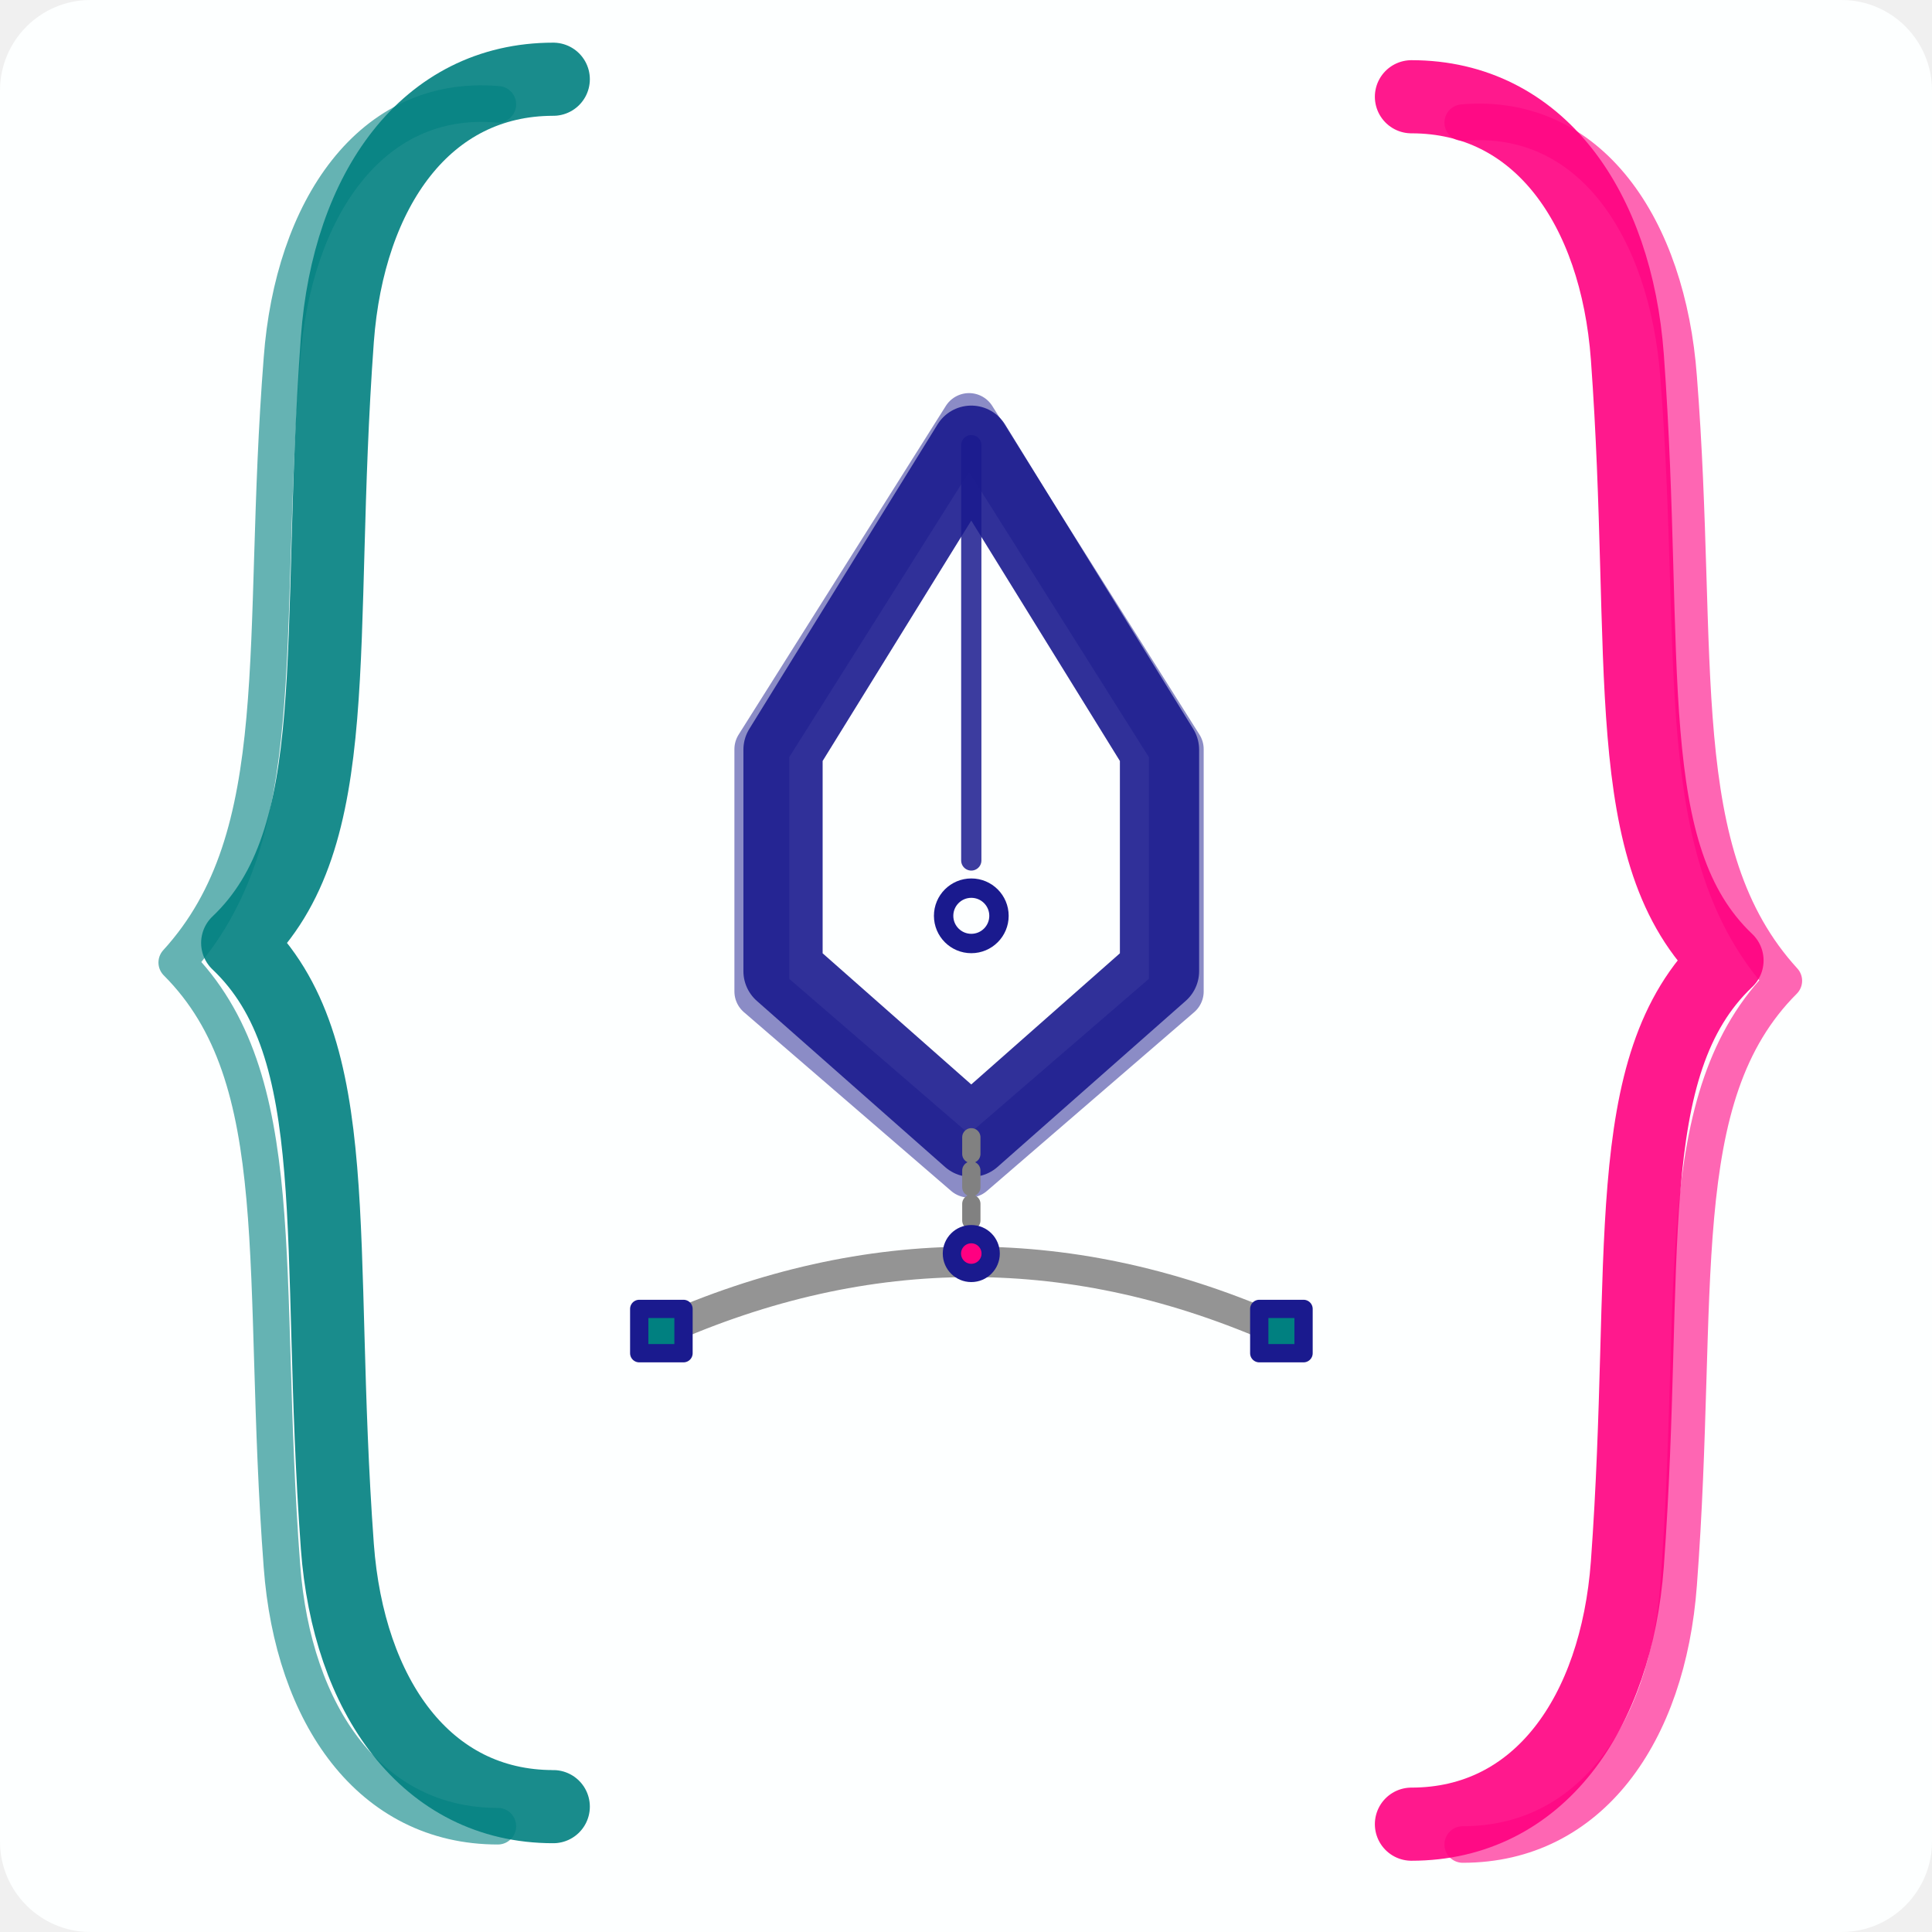
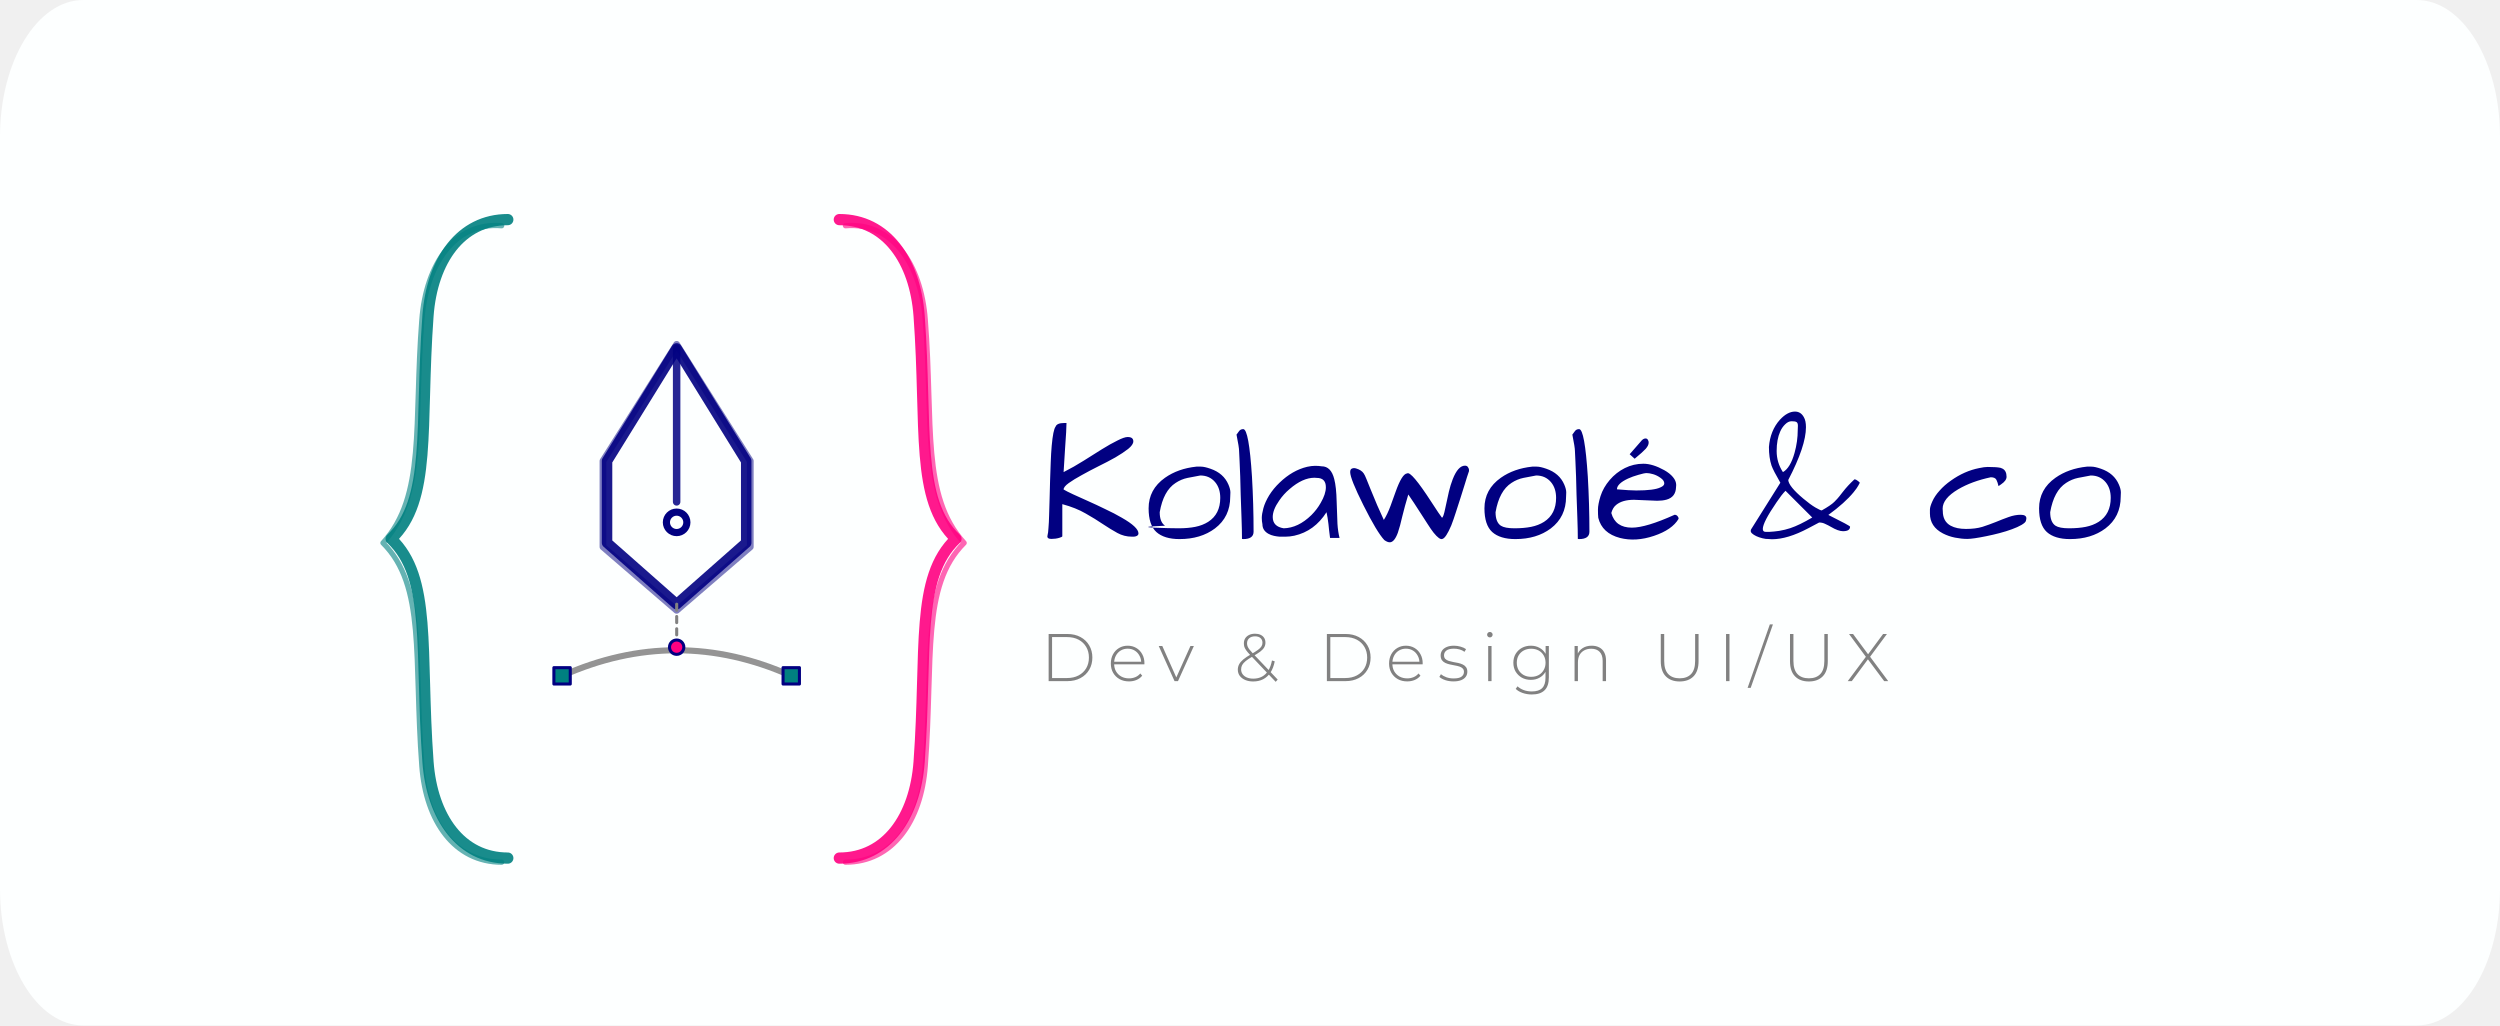
- <svg xmlns="http://www.w3.org/2000/svg" width="317" height="317" viewBox="0 0 317 317" fill="none">
-   <g clip-path="url(#clip0_2211_1064)">
-     <path d="M302.141 0H14.859C6.653 0 0 6.653 0 14.859V302.141C0 310.347 6.653 317 14.859 317H302.141C310.347 317 317 310.347 317 302.141V14.859C317 6.653 310.347 0 302.141 0Z" fill="#FDFFFF" />
-     <path opacity="0.9" d="M90.781 13C69.887 13 57.169 31.169 55.352 55.696C51.718 105.66 57.169 137.456 39 154.716C57.169 171.976 51.718 203.771 55.352 253.735C57.169 278.263 69.887 296.432 90.781 296.432" stroke="#008080" stroke-width="12" stroke-linecap="round" stroke-linejoin="round" />
-     <path opacity="0.6" d="M81.689 17.12C60.795 15.303 48.077 34.38 46.26 58.908C42.627 105.238 48.077 137.033 29 157.927C48.077 177.004 42.627 208.799 46.26 256.947C48.077 281.474 60.795 299.643 81.689 299.643" stroke="#008080" stroke-width="6" stroke-linecap="round" stroke-linejoin="round" />
-     <path opacity="0.9" d="M231.586 15.876C252.48 15.876 265.198 34.044 267.015 58.572C270.649 108.536 265.198 140.331 283.367 157.592C265.198 174.852 270.649 206.647 267.015 256.611C265.198 281.139 252.48 299.307 231.586 299.307" stroke="#FF0081" stroke-width="12" stroke-linecap="round" stroke-linejoin="round" />
-     <path opacity="0.6" d="M240 20.12C260.894 18.303 273.612 37.38 275.429 61.908C279.063 108.238 273.612 140.033 292.689 160.927C273.612 180.004 279.063 211.799 275.429 259.947C273.612 284.474 260.894 302.643 240 302.643" stroke="#FF0081" stroke-width="6" stroke-linecap="round" stroke-linejoin="round" />
-     <path opacity="0.9" d="M159.363 73.049L128.477 123.013V159.35L159.363 186.603L190.25 159.35V123.013L159.363 73.049Z" stroke="#1A1A8E" stroke-width="13" stroke-linecap="round" stroke-linejoin="round" />
-     <path opacity="0.5" d="M159 69L125 122.931V162.669L159 192L193 162.669V122.931L159 69Z" stroke="#1A1A8E" stroke-width="9" stroke-linecap="round" stroke-linejoin="round" />
-     <path opacity="0.85" d="M159.367 73.049V141.182" stroke="#1A1A8E" stroke-width="3.323" stroke-linecap="round" stroke-linejoin="round" />
-     <path d="M159.37 154.809C161.879 154.809 163.912 152.775 163.912 150.267C163.912 147.758 161.879 145.724 159.37 145.724C156.862 145.724 154.828 147.758 154.828 150.267C154.828 152.775 156.862 154.809 159.37 154.809Z" stroke="#1A1A8E" stroke-width="3.18" stroke-linecap="round" stroke-linejoin="round" />
-     <path opacity="0.85" d="M108.5 218.399C142.415 203.258 176.33 203.258 210.245 218.399" stroke="#818181" stroke-width="5" stroke-linecap="round" stroke-linejoin="round" />
-     <path d="M159.375 186.604V205.681" stroke="#818181" stroke-width="3" stroke-linecap="round" stroke-linejoin="round" stroke-dasharray="2.73 2.73" />
-     <path d="M159.367 208.861C161.123 208.861 162.547 207.437 162.547 205.681C162.547 203.925 161.123 202.502 159.367 202.502C157.611 202.502 156.188 203.925 156.188 205.681C156.188 207.437 157.611 208.861 159.367 208.861Z" fill="#FF0081" stroke="#1A1A8E" stroke-width="3" stroke-linecap="round" stroke-linejoin="round" />
-     <path d="M112.15 214.765H104.883V222.033H112.15V214.765Z" fill="#008080" stroke="#1A1A8E" stroke-width="3" stroke-linecap="round" stroke-linejoin="round" />
-     <path d="M213.885 214.765H206.617V222.033H213.885V214.765Z" fill="#008080" stroke="#1A1A8E" stroke-width="3" stroke-linecap="round" stroke-linejoin="round" />
-   </g>
-   <defs>
-     <clipPath id="clip0_2211_1064">
-       <rect width="317" height="317" fill="white" />
-     </clipPath>
-   </defs>
+ <svg xmlns="http://www.w3.org/2000/svg" width="334" height="137" viewBox="0 0 334 137" fill="none">
+   <path d="M322.867 0H11.133C4.985 0 0 8.178 0 18.267V118.733C0 128.822 4.985 137 11.133 137H322.867C329.015 137 334 128.822 334 118.733V18.267C334 8.178 329.015 0 322.867 0Z" fill="#FDFFFF" />
+   <path opacity="0.9" d="M67.842 29.34C61.553 29.34 57.726 34.808 57.179 42.19C56.085 57.227 57.726 66.796 52.258 71.99C57.726 77.185 56.085 86.754 57.179 101.791C57.726 109.173 61.553 114.641 67.842 114.641" stroke="#008080" stroke-width="1.5" stroke-linecap="round" stroke-linejoin="round" />
+   <path opacity="0.6" d="M67.021 30.16C60.733 29.613 56.906 35.355 56.359 42.737C55.265 56.68 56.906 66.249 51.164 72.537C56.906 78.279 55.265 87.848 56.359 102.338C56.906 109.72 60.733 115.188 67.021 115.188" stroke="#008080" stroke-width="0.7" stroke-linecap="round" stroke-linejoin="round" />
+   <path opacity="0.9" d="M112.133 29.34C118.421 29.34 122.249 34.808 122.795 42.19C123.889 57.227 122.249 66.796 127.717 71.99C122.249 77.185 123.889 86.754 122.795 101.791C122.249 109.173 118.421 114.641 112.133 114.641" stroke="#FF0081" stroke-width="1.5" stroke-linecap="round" stroke-linejoin="round" />
+   <path opacity="0.6" d="M112.953 30.16C119.241 29.613 123.069 35.355 123.616 42.737C124.709 56.68 123.069 66.249 128.81 72.537C123.069 78.279 124.709 87.848 123.616 102.338C123.069 109.72 119.241 115.188 112.953 115.188" stroke="#FF0081" stroke-width="0.7" stroke-linecap="round" stroke-linejoin="round" />
+   <path opacity="0.9" d="M90.397 46.547L81.102 61.584V72.52L90.397 80.722L99.693 72.52V61.584L90.397 46.547Z" stroke="#010081" stroke-width="1.4" stroke-linecap="round" stroke-linejoin="round" />
+   <path opacity="0.5" d="M90.397 46L80.555 61.584V73.067L90.397 81.542L100.239 73.067V61.584L90.397 46Z" stroke="#010081" stroke-width="0.9" stroke-linecap="round" stroke-linejoin="round" />
+   <path opacity="0.85" d="M90.398 46.547V67.052" stroke="#010081" stroke-linecap="round" stroke-linejoin="round" />
+   <path d="M90.398 71.153C91.153 71.153 91.765 70.541 91.765 69.786C91.765 69.031 91.153 68.419 90.398 68.419C89.643 68.419 89.031 69.031 89.031 69.786C89.031 70.541 89.643 71.153 90.398 71.153Z" stroke="#010081" stroke-width="0.957" stroke-linecap="round" stroke-linejoin="round" />
+   <path opacity="0.85" d="M75.094 90.291C85.301 85.734 95.508 85.734 105.715 90.291" stroke="#818181" stroke-width="0.82" stroke-linecap="round" stroke-linejoin="round" />
+   <path d="M90.406 80.722V86.463" stroke="#818181" stroke-width="0.41" stroke-linecap="round" stroke-linejoin="round" stroke-dasharray="0.82 0.82" />
+   <path d="M90.402 87.42C90.931 87.42 91.359 86.992 91.359 86.463C91.359 85.935 90.931 85.506 90.402 85.506C89.874 85.506 89.445 85.935 89.445 86.463C89.445 86.992 89.874 87.42 90.402 87.42Z" fill="#FF0081" stroke="#010081" stroke-width="0.41" stroke-linecap="round" stroke-linejoin="round" />
+   <path d="M76.187 89.197H74V91.385H76.187V89.197Z" fill="#008080" stroke="#010081" stroke-width="0.41" stroke-linecap="round" stroke-linejoin="round" />
+   <path d="M106.804 89.197H104.617V91.385H106.804V89.197Z" fill="#008080" stroke="#010081" stroke-width="0.41" stroke-linecap="round" stroke-linejoin="round" />
+   <path d="M139.925 71.677C139.925 71.62 139.939 71.534 139.968 71.419C140.011 71.305 140.047 71.011 140.075 70.537C140.118 70.064 140.147 69.498 140.161 68.838C140.19 68.164 140.212 67.433 140.226 66.644C140.255 65.841 140.276 65.024 140.291 64.192C140.319 63.361 140.348 62.55 140.377 61.762C140.405 60.959 140.448 60.227 140.506 59.568C140.635 58.134 140.807 57.281 141.022 57.008C141.137 56.678 141.524 56.513 142.183 56.513C142.183 56.513 142.284 56.513 142.484 56.513C142.484 57.058 142.42 58.206 142.291 59.955C142.176 61.704 142.112 62.744 142.097 63.074C143.029 62.6 143.926 62.092 144.786 61.547C145.661 60.987 146.471 60.478 147.216 60.019C147.976 59.546 148.665 59.159 149.281 58.858C149.898 58.542 150.357 58.385 150.658 58.385C151.16 58.385 151.411 58.578 151.411 58.965C151.411 59.267 151.181 59.604 150.722 59.976C150.264 60.335 149.69 60.715 149.002 61.116C148.313 61.504 147.561 61.898 146.743 62.299C145.94 62.701 145.195 63.095 144.506 63.482C143.818 63.855 143.244 64.207 142.786 64.536C142.327 64.866 142.097 65.153 142.097 65.397C142.355 65.554 142.778 65.769 143.366 66.042C143.969 66.3 144.635 66.601 145.367 66.945C146.112 67.275 146.879 67.634 147.668 68.021C148.471 68.394 149.202 68.774 149.862 69.161C151.353 70.007 152.099 70.71 152.099 71.269C152.099 71.455 151.977 71.584 151.733 71.656C151.633 71.684 151.533 71.699 151.432 71.699H151.217C150.529 71.699 149.884 71.534 149.281 71.204C148.679 70.874 148.034 70.48 147.346 70.021C146.672 69.562 145.904 69.089 145.044 68.602C144.184 68.1 143.144 67.684 141.925 67.354V71.656C141.897 71.713 141.768 71.778 141.538 71.849C141.208 71.95 140.857 72 140.484 72C140.111 72 139.925 71.892 139.925 71.677ZM153.454 67.913C153.454 66.221 154.185 64.859 155.648 63.827C156.81 63.009 158.208 62.514 159.842 62.342C159.928 62.342 160.129 62.342 160.445 62.342C160.76 62.342 161.183 62.436 161.714 62.622C162.889 63.023 163.692 63.733 164.123 64.751C164.295 65.153 164.381 65.497 164.381 65.784C164.381 66.056 164.374 66.25 164.359 66.365C164.359 68.157 163.678 69.57 162.316 70.602C161.054 71.548 159.477 72.022 157.584 72.022C156.222 72.022 155.189 71.706 154.487 71.075C153.798 70.444 153.454 69.39 153.454 67.913ZM154.938 68.43C154.938 69.319 155.175 69.921 155.648 70.236C150.007 70.466 156.609 70.58 157.455 70.58C158.301 70.58 159.046 70.516 159.692 70.387C160.337 70.258 160.911 70.035 161.412 69.72C162.488 69.032 163.026 67.963 163.026 66.515C163.026 65.655 162.796 64.952 162.337 64.407C161.835 63.819 161.176 63.525 160.359 63.525C159.799 63.626 159.233 63.733 158.659 63.848C158.1 63.963 157.57 64.185 157.068 64.515C155.978 65.218 155.268 66.522 154.938 68.43ZM165.693 63.654C165.664 62.88 165.635 62.192 165.607 61.59C165.578 60.973 165.557 60.521 165.542 60.234C165.542 59.933 165.428 59.209 165.198 58.062C165.327 57.89 165.449 57.725 165.564 57.567C165.693 57.41 165.872 57.331 166.101 57.331C166.603 57.331 166.991 59.446 167.263 63.676C167.406 66.128 167.478 68.58 167.478 71.032C167.478 71.692 167.019 72.022 166.101 72.022L165.929 72C165.929 71.254 165.908 70.301 165.865 69.139C165.822 67.978 165.786 66.967 165.757 66.106C165.743 65.246 165.721 64.429 165.693 63.654ZM177.222 68.43C176.146 70.121 174.712 71.168 172.92 71.57C172.504 71.656 172.124 71.699 171.78 71.699C171.45 71.699 171.17 71.699 170.941 71.699C170.726 71.684 170.482 71.649 170.21 71.591C169.937 71.534 169.686 71.441 169.457 71.312C168.926 71.011 168.661 70.588 168.661 70.043C168.604 69.785 168.575 69.498 168.575 69.182C168.575 68.853 168.647 68.422 168.79 67.892C168.933 67.361 169.192 66.788 169.564 66.171C169.952 65.554 170.418 64.988 170.963 64.472C172.095 63.382 173.321 62.679 174.641 62.364C175.028 62.278 175.379 62.235 175.695 62.235C176.024 62.235 176.318 62.256 176.576 62.299C177.408 62.299 177.967 62.866 178.254 63.999C178.441 64.716 178.548 65.719 178.577 67.01C178.62 68.286 178.656 69.275 178.684 69.978C178.727 70.666 178.821 71.297 178.964 71.871H177.695C177.638 71.484 177.594 71.14 177.566 70.838C177.537 70.537 177.508 70.258 177.48 70C177.408 69.397 177.322 68.874 177.222 68.43ZM177.136 65.096C177.136 64.264 176.727 63.848 175.91 63.848C175.809 63.834 175.709 63.827 175.608 63.827C174.562 63.827 173.458 64.328 172.296 65.332C171.751 65.791 171.285 66.307 170.898 66.881C170.324 67.698 170.038 68.43 170.038 69.075C170.038 69.921 170.525 70.423 171.5 70.58C172.791 70.552 174.024 69.964 175.2 68.817C175.702 68.315 176.118 67.77 176.447 67.182C176.906 66.393 177.136 65.698 177.136 65.096ZM188.148 66.064C187.833 67.11 187.568 68.078 187.352 68.967C187.152 69.856 186.951 70.595 186.75 71.183C186.435 72.029 186.076 72.452 185.675 72.452C185.46 72.452 185.216 72.351 184.943 72.151C184.284 71.448 183.352 69.892 182.147 67.483C180.971 65.131 180.384 63.662 180.384 63.074C180.384 62.816 180.462 62.658 180.62 62.6C180.778 62.529 180.957 62.522 181.158 62.579C181.645 62.722 181.99 62.945 182.19 63.246C182.291 63.389 182.413 63.64 182.556 63.999L183.094 65.332C183.696 66.838 184.291 68.214 184.879 69.462C185.194 68.974 185.495 68.344 185.782 67.569L186.449 65.719C187.023 64.099 187.539 63.275 187.998 63.246C188.356 63.016 189.432 64.285 191.224 67.053C191.984 68.229 192.457 68.931 192.644 69.161C192.773 69.161 192.923 68.731 193.095 67.87C193.282 67.01 193.44 66.286 193.569 65.698C193.712 65.096 193.884 64.536 194.085 64.02C194.558 62.816 195.103 62.213 195.719 62.213C195.92 62.213 196.056 62.285 196.128 62.428C196.214 62.557 196.257 62.665 196.257 62.751C196.257 62.837 196.257 62.902 196.257 62.945C196.085 63.432 195.906 63.991 195.719 64.622C195.533 65.239 195.332 65.877 195.117 66.537C194.916 67.182 194.709 67.827 194.493 68.472C194.293 69.103 194.092 69.677 193.891 70.193C193.418 71.312 193.024 71.914 192.708 72C192.464 72.115 192.07 71.835 191.525 71.161C191.281 70.846 191.023 70.473 190.751 70.043C190.478 69.612 190.192 69.168 189.891 68.709C189.159 67.562 188.578 66.68 188.148 66.064ZM198.322 67.913C198.322 66.221 199.053 64.859 200.516 63.827C201.678 63.009 203.076 62.514 204.71 62.342C204.796 62.342 204.997 62.342 205.313 62.342C205.628 62.342 206.051 62.436 206.582 62.622C207.757 63.023 208.56 63.733 208.991 64.751C209.163 65.153 209.249 65.497 209.249 65.784C209.249 66.056 209.242 66.25 209.227 66.365C209.227 68.157 208.546 69.57 207.184 70.602C205.922 71.548 204.345 72.022 202.452 72.022C201.09 72.022 200.057 71.706 199.355 71.075C198.666 70.444 198.322 69.39 198.322 67.913ZM199.806 68.43C199.806 69.319 200.043 69.921 200.516 70.236C200.875 70.466 201.477 70.58 202.323 70.58C203.169 70.58 203.914 70.516 204.56 70.387C205.205 70.258 205.779 70.035 206.28 69.72C207.356 69.032 207.894 67.963 207.894 66.515C207.894 65.655 207.664 64.952 207.205 64.407C206.703 63.819 206.044 63.525 205.227 63.525C204.667 63.626 204.101 63.733 203.527 63.848C202.968 63.963 202.437 64.185 201.936 64.515C200.846 65.218 200.136 66.522 199.806 68.43ZM210.561 63.654C210.532 62.88 210.503 62.192 210.475 61.59C210.446 60.973 210.425 60.521 210.41 60.234C210.41 59.933 210.295 59.209 210.066 58.062C210.195 57.89 210.317 57.725 210.432 57.567C210.561 57.41 210.74 57.331 210.969 57.331C211.471 57.331 211.858 59.446 212.131 63.676C212.274 66.128 212.346 68.58 212.346 71.032C212.346 71.692 211.887 72.022 210.969 72.022L210.797 72C210.797 71.254 210.776 70.301 210.733 69.139C210.69 67.978 210.654 66.967 210.625 66.106C210.611 65.246 210.589 64.429 210.561 63.654ZM218.024 70.494C219.286 70.494 221.186 69.921 223.724 68.774C223.882 68.774 224.011 68.831 224.112 68.946C224.212 69.046 224.262 69.168 224.262 69.311C223.688 70.286 222.592 71.046 220.971 71.591C219.351 72.136 217.838 72.229 216.433 71.871C214.841 71.455 213.873 70.559 213.529 69.182C213.5 68.91 213.486 68.544 213.486 68.085C213.486 67.626 213.601 67.024 213.83 66.279C214.074 65.519 214.483 64.802 215.056 64.128C215.63 63.454 216.304 62.923 217.078 62.536C217.852 62.149 218.677 61.955 219.552 61.955C220.383 61.955 221.315 62.242 222.348 62.816C222.835 63.088 223.222 63.396 223.509 63.74C223.796 64.085 223.939 64.436 223.939 64.794C223.939 64.895 223.932 64.995 223.918 65.096C223.889 65.97 223.466 66.522 222.649 66.752C222.29 66.852 221.875 66.902 221.401 66.902L218.304 66.773C217.272 66.773 216.483 66.996 215.938 67.44C215.623 67.684 215.4 68.049 215.271 68.537C215.63 69.842 216.547 70.494 218.024 70.494ZM221.853 63.848C221.538 63.619 221.208 63.454 220.864 63.353C220.519 63.253 220.233 63.203 220.003 63.203C219.774 63.203 219.401 63.282 218.885 63.439C218.369 63.583 217.91 63.748 217.508 63.934C216.519 64.393 216.024 64.873 216.024 65.375C217.171 65.476 218.032 65.526 218.605 65.526C220.197 65.526 221.272 65.389 221.832 65.117C222.176 64.974 222.348 64.794 222.348 64.579C222.348 64.321 222.183 64.078 221.853 63.848ZM219.207 58.987C219.408 58.715 219.623 58.578 219.853 58.578C219.996 58.578 220.104 58.65 220.175 58.793C220.247 58.922 220.276 59.051 220.261 59.181C220.247 59.31 220.211 59.431 220.154 59.546C220.096 59.661 220.003 59.797 219.874 59.955C219.63 60.227 219.136 60.672 218.39 61.288L217.723 60.686L219.207 58.987ZM247.169 70.365C247.169 70.767 246.854 70.968 246.223 70.968C245.807 70.968 245.269 70.774 244.61 70.387C244.366 70.243 244.115 70.114 243.857 70C243.613 69.871 243.341 69.806 243.04 69.806C242.595 70.035 242.107 70.294 241.577 70.58C239.741 71.555 238.128 72.043 236.737 72.043L236.049 72C236.035 72 235.992 72 235.92 72C235.863 72 235.712 71.971 235.468 71.914C234.837 71.756 234.364 71.534 234.049 71.247C233.948 71.147 233.898 71.054 233.898 70.968C233.898 70.867 233.912 70.788 233.941 70.731L237.856 64.493C237.225 63.404 236.831 62.636 236.673 62.192C236.443 61.489 236.329 60.665 236.329 59.718C236.443 58.256 236.931 57.044 237.791 56.083C238.465 55.352 239.139 54.986 239.813 54.986C240.329 54.986 240.724 55.237 240.996 55.739C241.183 56.055 241.276 56.499 241.276 57.073C241.276 58.75 240.487 61.102 238.91 64.128C238.953 64.701 239.627 65.533 240.932 66.623C241.563 67.153 242.1 67.548 242.545 67.806C242.989 68.064 243.269 68.193 243.384 68.193C244.201 67.734 244.76 67.354 245.061 67.053C245.362 66.752 245.585 66.508 245.728 66.322C245.872 66.135 246.029 65.934 246.201 65.719C246.632 65.16 247.148 64.601 247.75 64.042C247.893 64.042 248.051 64.113 248.223 64.257C248.395 64.386 248.474 64.472 248.46 64.515C248.445 64.543 248.381 64.665 248.266 64.88C248.152 65.096 247.944 65.389 247.642 65.762C246.868 66.709 245.742 67.72 244.266 68.795C246.201 69.756 247.169 70.279 247.169 70.365ZM235.511 70.666C235.511 70.924 235.633 71.054 235.877 71.054C235.92 71.054 236.106 71.054 236.436 71.054C236.78 71.039 237.203 70.996 237.705 70.924C238.221 70.838 238.716 70.717 239.189 70.559C240.007 70.286 240.982 69.813 242.115 69.139L238.544 65.569C238.2 65.913 237.798 66.429 237.34 67.117C236.121 68.895 235.511 70.079 235.511 70.666ZM238.2 63.074C238.86 62.701 239.376 61.848 239.749 60.514C240.035 59.496 240.179 58.471 240.179 57.438L240.2 56.879C240.2 56.621 240.136 56.456 240.007 56.384C239.892 56.313 239.677 56.277 239.361 56.277C239.06 56.277 238.774 56.413 238.501 56.685C238.229 56.944 238.006 57.266 237.834 57.653C237.519 58.356 237.361 59.224 237.361 60.256C237.361 61.288 237.641 62.228 238.2 63.074ZM266.635 69.742C267.223 69.498 267.796 69.275 268.356 69.075C268.915 68.874 269.446 68.774 269.947 68.774C270.464 68.774 270.722 68.931 270.722 69.247C270.722 69.319 270.7 69.433 270.657 69.591C270.629 69.734 270.435 69.914 270.076 70.129C269.732 70.329 269.302 70.523 268.786 70.71C268.284 70.896 267.732 71.068 267.13 71.226C266.527 71.383 265.94 71.52 265.366 71.634C264.176 71.878 263.33 72 262.828 72C262.326 72 261.781 71.943 261.193 71.828C260.62 71.713 260.082 71.527 259.58 71.269C258.419 70.666 257.838 69.777 257.838 68.602C257.838 68.516 257.838 68.344 257.838 68.085C257.838 67.827 257.945 67.462 258.16 66.988C258.375 66.501 258.698 66.02 259.128 65.547C259.558 65.06 260.06 64.615 260.634 64.214C261.838 63.353 263.1 62.794 264.42 62.536C264.878 62.436 265.258 62.385 265.56 62.385C265.875 62.385 266.133 62.393 266.334 62.407C266.535 62.407 266.743 62.421 266.958 62.45C267.173 62.464 267.359 62.514 267.517 62.6C267.89 62.787 268.076 63.153 268.076 63.697C268.076 64.042 267.832 64.379 267.345 64.708C267.216 64.794 267.101 64.873 267.001 64.945C266.929 64.615 266.836 64.336 266.721 64.106C266.606 63.877 266.355 63.762 265.968 63.762C264.276 64.121 262.821 64.658 261.602 65.375C260.225 66.192 259.537 67.053 259.537 67.956C259.537 68.057 259.544 68.164 259.558 68.279C259.558 69.197 259.91 69.849 260.612 70.236C261.143 70.523 261.824 70.666 262.656 70.666C263.502 70.666 264.233 70.573 264.85 70.387C265.466 70.186 266.061 69.971 266.635 69.742ZM272.421 67.913C272.421 66.221 273.152 64.859 274.615 63.827C275.776 63.009 277.174 62.514 278.809 62.342C278.895 62.342 279.096 62.342 279.411 62.342C279.727 62.342 280.15 62.436 280.68 62.622C281.856 63.023 282.659 63.733 283.089 64.751C283.262 65.153 283.348 65.497 283.348 65.784C283.348 66.056 283.34 66.25 283.326 66.365C283.326 68.157 282.645 69.57 281.283 70.602C280.021 71.548 278.443 72.022 276.551 72.022C275.188 72.022 274.156 71.706 273.453 71.075C272.765 70.444 272.421 69.39 272.421 67.913ZM273.905 68.43C273.905 69.319 274.142 69.921 274.615 70.236C274.973 70.466 275.576 70.58 276.422 70.58C277.268 70.58 278.013 70.516 278.659 70.387C279.304 70.258 279.877 70.035 280.379 69.72C281.455 69.032 281.992 67.963 281.992 66.515C281.992 65.655 281.763 64.952 281.304 64.407C280.802 63.819 280.143 63.525 279.325 63.525C278.766 63.626 278.2 63.733 277.626 63.848C277.067 63.963 276.536 64.185 276.034 64.515C274.945 65.218 274.235 66.522 273.905 68.43Z" fill="#010081" />
+   <path d="M140.098 91V84.7H142.591C143.257 84.7 143.842 84.835 144.346 85.105C144.85 85.375 145.24 85.747 145.516 86.221C145.798 86.695 145.939 87.238 145.939 87.85C145.939 88.462 145.798 89.005 145.516 89.479C145.24 89.953 144.85 90.325 144.346 90.595C143.842 90.865 143.257 91 142.591 91H140.098ZM140.557 90.586H142.555C143.149 90.586 143.665 90.469 144.103 90.235C144.541 90.001 144.88 89.68 145.12 89.272C145.36 88.858 145.48 88.384 145.48 87.85C145.48 87.316 145.36 86.845 145.12 86.437C144.88 86.023 144.541 85.699 144.103 85.465C143.665 85.231 143.149 85.114 142.555 85.114H140.557V90.586ZM150.828 91.036C150.354 91.036 149.934 90.934 149.568 90.73C149.208 90.526 148.923 90.244 148.713 89.884C148.509 89.524 148.407 89.113 148.407 88.651C148.407 88.183 148.503 87.772 148.695 87.418C148.893 87.058 149.163 86.776 149.505 86.572C149.847 86.368 150.231 86.266 150.657 86.266C151.083 86.266 151.464 86.365 151.8 86.563C152.142 86.761 152.409 87.04 152.601 87.4C152.799 87.754 152.898 88.165 152.898 88.633C152.898 88.651 152.895 88.672 152.889 88.696C152.889 88.714 152.889 88.735 152.889 88.759H148.74V88.408H152.646L152.466 88.579C152.472 88.213 152.394 87.886 152.232 87.598C152.076 87.304 151.863 87.076 151.593 86.914C151.323 86.746 151.011 86.662 150.657 86.662C150.309 86.662 149.997 86.746 149.721 86.914C149.451 87.076 149.238 87.304 149.082 87.598C148.926 87.886 148.848 88.216 148.848 88.588V88.669C148.848 89.053 148.932 89.395 149.1 89.695C149.274 89.989 149.511 90.22 149.811 90.388C150.111 90.55 150.453 90.631 150.837 90.631C151.137 90.631 151.416 90.577 151.674 90.469C151.938 90.361 152.16 90.196 152.34 89.974L152.601 90.271C152.397 90.523 152.139 90.715 151.827 90.847C151.521 90.973 151.188 91.036 150.828 91.036ZM156.92 91L154.805 86.302H155.282L157.262 90.748H157.046L159.044 86.302H159.503L157.379 91H156.92ZM170.43 91.09L166.992 87.472C166.782 87.25 166.617 87.055 166.497 86.887C166.377 86.719 166.293 86.563 166.245 86.419C166.203 86.269 166.182 86.113 166.182 85.951C166.182 85.693 166.242 85.468 166.362 85.276C166.488 85.084 166.662 84.934 166.884 84.826C167.112 84.718 167.376 84.664 167.676 84.664C167.958 84.664 168.201 84.712 168.405 84.808C168.615 84.904 168.777 85.042 168.891 85.222C169.005 85.396 169.062 85.609 169.062 85.861C169.062 86.083 169.008 86.29 168.9 86.482C168.798 86.668 168.624 86.857 168.378 87.049C168.132 87.235 167.796 87.448 167.37 87.688C166.974 87.916 166.662 88.123 166.434 88.309C166.206 88.495 166.044 88.678 165.948 88.858C165.858 89.032 165.813 89.224 165.813 89.434C165.813 89.68 165.882 89.896 166.02 90.082C166.158 90.268 166.347 90.412 166.587 90.514C166.833 90.616 167.118 90.667 167.442 90.667C167.874 90.667 168.258 90.58 168.594 90.406C168.93 90.226 169.212 89.956 169.44 89.596C169.668 89.236 169.833 88.783 169.935 88.237L170.304 88.354C170.19 88.948 170.001 89.446 169.737 89.848C169.473 90.244 169.146 90.544 168.756 90.748C168.366 90.946 167.922 91.045 167.424 91.045C167.028 91.045 166.674 90.979 166.362 90.847C166.056 90.715 165.813 90.532 165.633 90.298C165.459 90.058 165.372 89.782 165.372 89.47C165.372 89.212 165.429 88.975 165.543 88.759C165.657 88.537 165.843 88.318 166.101 88.102C166.365 87.88 166.716 87.646 167.154 87.4C167.538 87.178 167.841 86.986 168.063 86.824C168.285 86.662 168.441 86.506 168.531 86.356C168.621 86.206 168.666 86.044 168.666 85.87C168.666 85.612 168.579 85.405 168.405 85.249C168.237 85.093 167.994 85.015 167.676 85.015C167.34 85.015 167.076 85.102 166.884 85.276C166.698 85.444 166.605 85.669 166.605 85.951C166.605 86.083 166.626 86.209 166.668 86.329C166.71 86.449 166.785 86.584 166.893 86.734C167.007 86.878 167.163 87.058 167.361 87.274L170.7 90.793L170.43 91.09ZM177.271 91V84.7H179.764C180.43 84.7 181.015 84.835 181.519 85.105C182.023 85.375 182.413 85.747 182.689 86.221C182.971 86.695 183.112 87.238 183.112 87.85C183.112 88.462 182.971 89.005 182.689 89.479C182.413 89.953 182.023 90.325 181.519 90.595C181.015 90.865 180.43 91 179.764 91H177.271ZM177.73 90.586H179.728C180.322 90.586 180.838 90.469 181.276 90.235C181.714 90.001 182.053 89.68 182.293 89.272C182.533 88.858 182.653 88.384 182.653 87.85C182.653 87.316 182.533 86.845 182.293 86.437C182.053 86.023 181.714 85.699 181.276 85.465C180.838 85.231 180.322 85.114 179.728 85.114H177.73V90.586ZM188.001 91.036C187.527 91.036 187.107 90.934 186.741 90.73C186.381 90.526 186.096 90.244 185.886 89.884C185.682 89.524 185.58 89.113 185.58 88.651C185.58 88.183 185.676 87.772 185.868 87.418C186.066 87.058 186.336 86.776 186.678 86.572C187.02 86.368 187.404 86.266 187.83 86.266C188.256 86.266 188.637 86.365 188.973 86.563C189.315 86.761 189.582 87.04 189.774 87.4C189.972 87.754 190.071 88.165 190.071 88.633C190.071 88.651 190.068 88.672 190.062 88.696C190.062 88.714 190.062 88.735 190.062 88.759H185.913V88.408H189.819L189.639 88.579C189.645 88.213 189.567 87.886 189.405 87.598C189.249 87.304 189.036 87.076 188.766 86.914C188.496 86.746 188.184 86.662 187.83 86.662C187.482 86.662 187.17 86.746 186.894 86.914C186.624 87.076 186.411 87.304 186.255 87.598C186.099 87.886 186.021 88.216 186.021 88.588V88.669C186.021 89.053 186.105 89.395 186.273 89.695C186.447 89.989 186.684 90.22 186.984 90.388C187.284 90.55 187.626 90.631 188.01 90.631C188.31 90.631 188.589 90.577 188.847 90.469C189.111 90.361 189.333 90.196 189.513 89.974L189.774 90.271C189.57 90.523 189.312 90.715 189 90.847C188.694 90.973 188.361 91.036 188.001 91.036ZM194.181 91.036C193.791 91.036 193.425 90.979 193.083 90.865C192.747 90.751 192.486 90.607 192.3 90.433L192.507 90.073C192.687 90.229 192.927 90.364 193.227 90.478C193.527 90.586 193.851 90.64 194.199 90.64C194.691 90.64 195.045 90.559 195.261 90.397C195.477 90.235 195.585 90.022 195.585 89.758C195.585 89.566 195.528 89.416 195.414 89.308C195.306 89.194 195.159 89.107 194.973 89.047C194.787 88.987 194.583 88.939 194.361 88.903C194.139 88.861 193.917 88.816 193.695 88.768C193.473 88.72 193.269 88.651 193.083 88.561C192.897 88.471 192.747 88.348 192.633 88.192C192.525 88.03 192.471 87.817 192.471 87.553C192.471 87.313 192.537 87.097 192.669 86.905C192.801 86.713 192.999 86.56 193.263 86.446C193.527 86.326 193.857 86.266 194.253 86.266C194.547 86.266 194.841 86.308 195.135 86.392C195.435 86.476 195.678 86.587 195.864 86.725L195.657 87.085C195.459 86.935 195.237 86.827 194.991 86.761C194.745 86.695 194.496 86.662 194.244 86.662C193.788 86.662 193.452 86.746 193.236 86.914C193.026 87.082 192.921 87.292 192.921 87.544C192.921 87.742 192.975 87.901 193.083 88.021C193.197 88.135 193.347 88.225 193.533 88.291C193.719 88.351 193.923 88.402 194.145 88.444C194.367 88.48 194.589 88.522 194.811 88.57C195.033 88.618 195.237 88.687 195.423 88.777C195.609 88.861 195.756 88.981 195.864 89.137C195.978 89.287 196.035 89.491 196.035 89.749C196.035 90.007 195.963 90.232 195.819 90.424C195.681 90.616 195.474 90.766 195.198 90.874C194.922 90.982 194.583 91.036 194.181 91.036ZM198.821 91V86.302H199.271V91H198.821ZM199.046 85.159C198.944 85.159 198.857 85.123 198.785 85.051C198.713 84.979 198.677 84.895 198.677 84.799C198.677 84.697 198.713 84.61 198.785 84.538C198.857 84.466 198.944 84.43 199.046 84.43C199.154 84.43 199.241 84.466 199.307 84.538C199.379 84.604 199.415 84.688 199.415 84.79C199.415 84.892 199.379 84.979 199.307 85.051C199.241 85.123 199.154 85.159 199.046 85.159ZM204.65 92.782C204.224 92.782 203.819 92.716 203.435 92.584C203.051 92.452 202.739 92.269 202.499 92.035L202.742 91.693C202.976 91.909 203.255 92.077 203.579 92.197C203.909 92.317 204.263 92.377 204.641 92.377C205.271 92.377 205.733 92.23 206.027 91.936C206.327 91.642 206.477 91.18 206.477 90.55V89.245L206.567 88.543L206.495 87.841V86.302H206.927V90.496C206.927 91.282 206.735 91.858 206.351 92.224C205.973 92.596 205.406 92.782 204.65 92.782ZM204.524 90.829C204.08 90.829 203.681 90.733 203.327 90.541C202.979 90.343 202.7 90.073 202.49 89.731C202.286 89.383 202.184 88.987 202.184 88.543C202.184 88.093 202.286 87.697 202.49 87.355C202.7 87.013 202.979 86.746 203.327 86.554C203.681 86.362 204.08 86.266 204.524 86.266C204.95 86.266 205.331 86.359 205.667 86.545C206.009 86.725 206.279 86.986 206.477 87.328C206.675 87.664 206.774 88.069 206.774 88.543C206.774 89.011 206.675 89.416 206.477 89.758C206.279 90.1 206.009 90.364 205.667 90.55C205.331 90.736 204.95 90.829 204.524 90.829ZM204.56 90.424C204.938 90.424 205.271 90.346 205.559 90.19C205.847 90.028 206.072 89.806 206.234 89.524C206.402 89.236 206.486 88.909 206.486 88.543C206.486 88.171 206.402 87.844 206.234 87.562C206.072 87.28 205.847 87.061 205.559 86.905C205.271 86.749 204.938 86.671 204.56 86.671C204.194 86.671 203.864 86.749 203.57 86.905C203.282 87.061 203.054 87.28 202.886 87.562C202.724 87.844 202.643 88.171 202.643 88.543C202.643 88.909 202.724 89.236 202.886 89.524C203.054 89.806 203.282 90.028 203.57 90.19C203.864 90.346 204.194 90.424 204.56 90.424ZM210.362 91V86.302H210.794V87.607L210.731 87.463C210.875 87.091 211.112 86.8 211.442 86.59C211.772 86.374 212.177 86.266 212.657 86.266C213.041 86.266 213.374 86.341 213.656 86.491C213.944 86.635 214.166 86.857 214.322 87.157C214.484 87.451 214.565 87.817 214.565 88.255V91H214.115V88.291C214.115 87.763 213.98 87.361 213.71 87.085C213.446 86.809 213.074 86.671 212.594 86.671C212.228 86.671 211.91 86.746 211.64 86.896C211.37 87.046 211.163 87.256 211.019 87.526C210.881 87.796 210.812 88.12 210.812 88.498V91H210.362ZM224.399 91.045C223.619 91.045 223.004 90.817 222.554 90.361C222.104 89.905 221.879 89.227 221.879 88.327V84.7H222.338V88.309C222.338 89.095 222.518 89.677 222.878 90.055C223.238 90.433 223.748 90.622 224.408 90.622C225.062 90.622 225.569 90.433 225.929 90.055C226.289 89.677 226.469 89.095 226.469 88.309V84.7H226.928V88.327C226.928 89.227 226.703 89.905 226.253 90.361C225.803 90.817 225.185 91.045 224.399 91.045ZM230.6 91V84.7H231.059V91H230.6ZM233.479 91.9L236.449 83.422H236.863L233.893 91.9H233.479ZM241.663 91.045C240.883 91.045 240.268 90.817 239.818 90.361C239.368 89.905 239.143 89.227 239.143 88.327V84.7H239.602V88.309C239.602 89.095 239.782 89.677 240.142 90.055C240.502 90.433 241.012 90.622 241.672 90.622C242.326 90.622 242.833 90.433 243.193 90.055C243.553 89.677 243.733 89.095 243.733 88.309V84.7H244.192V88.327C244.192 89.227 243.967 89.905 243.517 90.361C243.067 90.817 242.449 91.045 241.663 91.045ZM246.858 91L249.414 87.571V87.931L247.029 84.7H247.569L249.675 87.544H249.477L251.583 84.7H252.096L249.729 87.895V87.589L252.267 91H251.727L249.459 87.958H249.648L247.398 91H246.858Z" fill="#818181" />
</svg>
